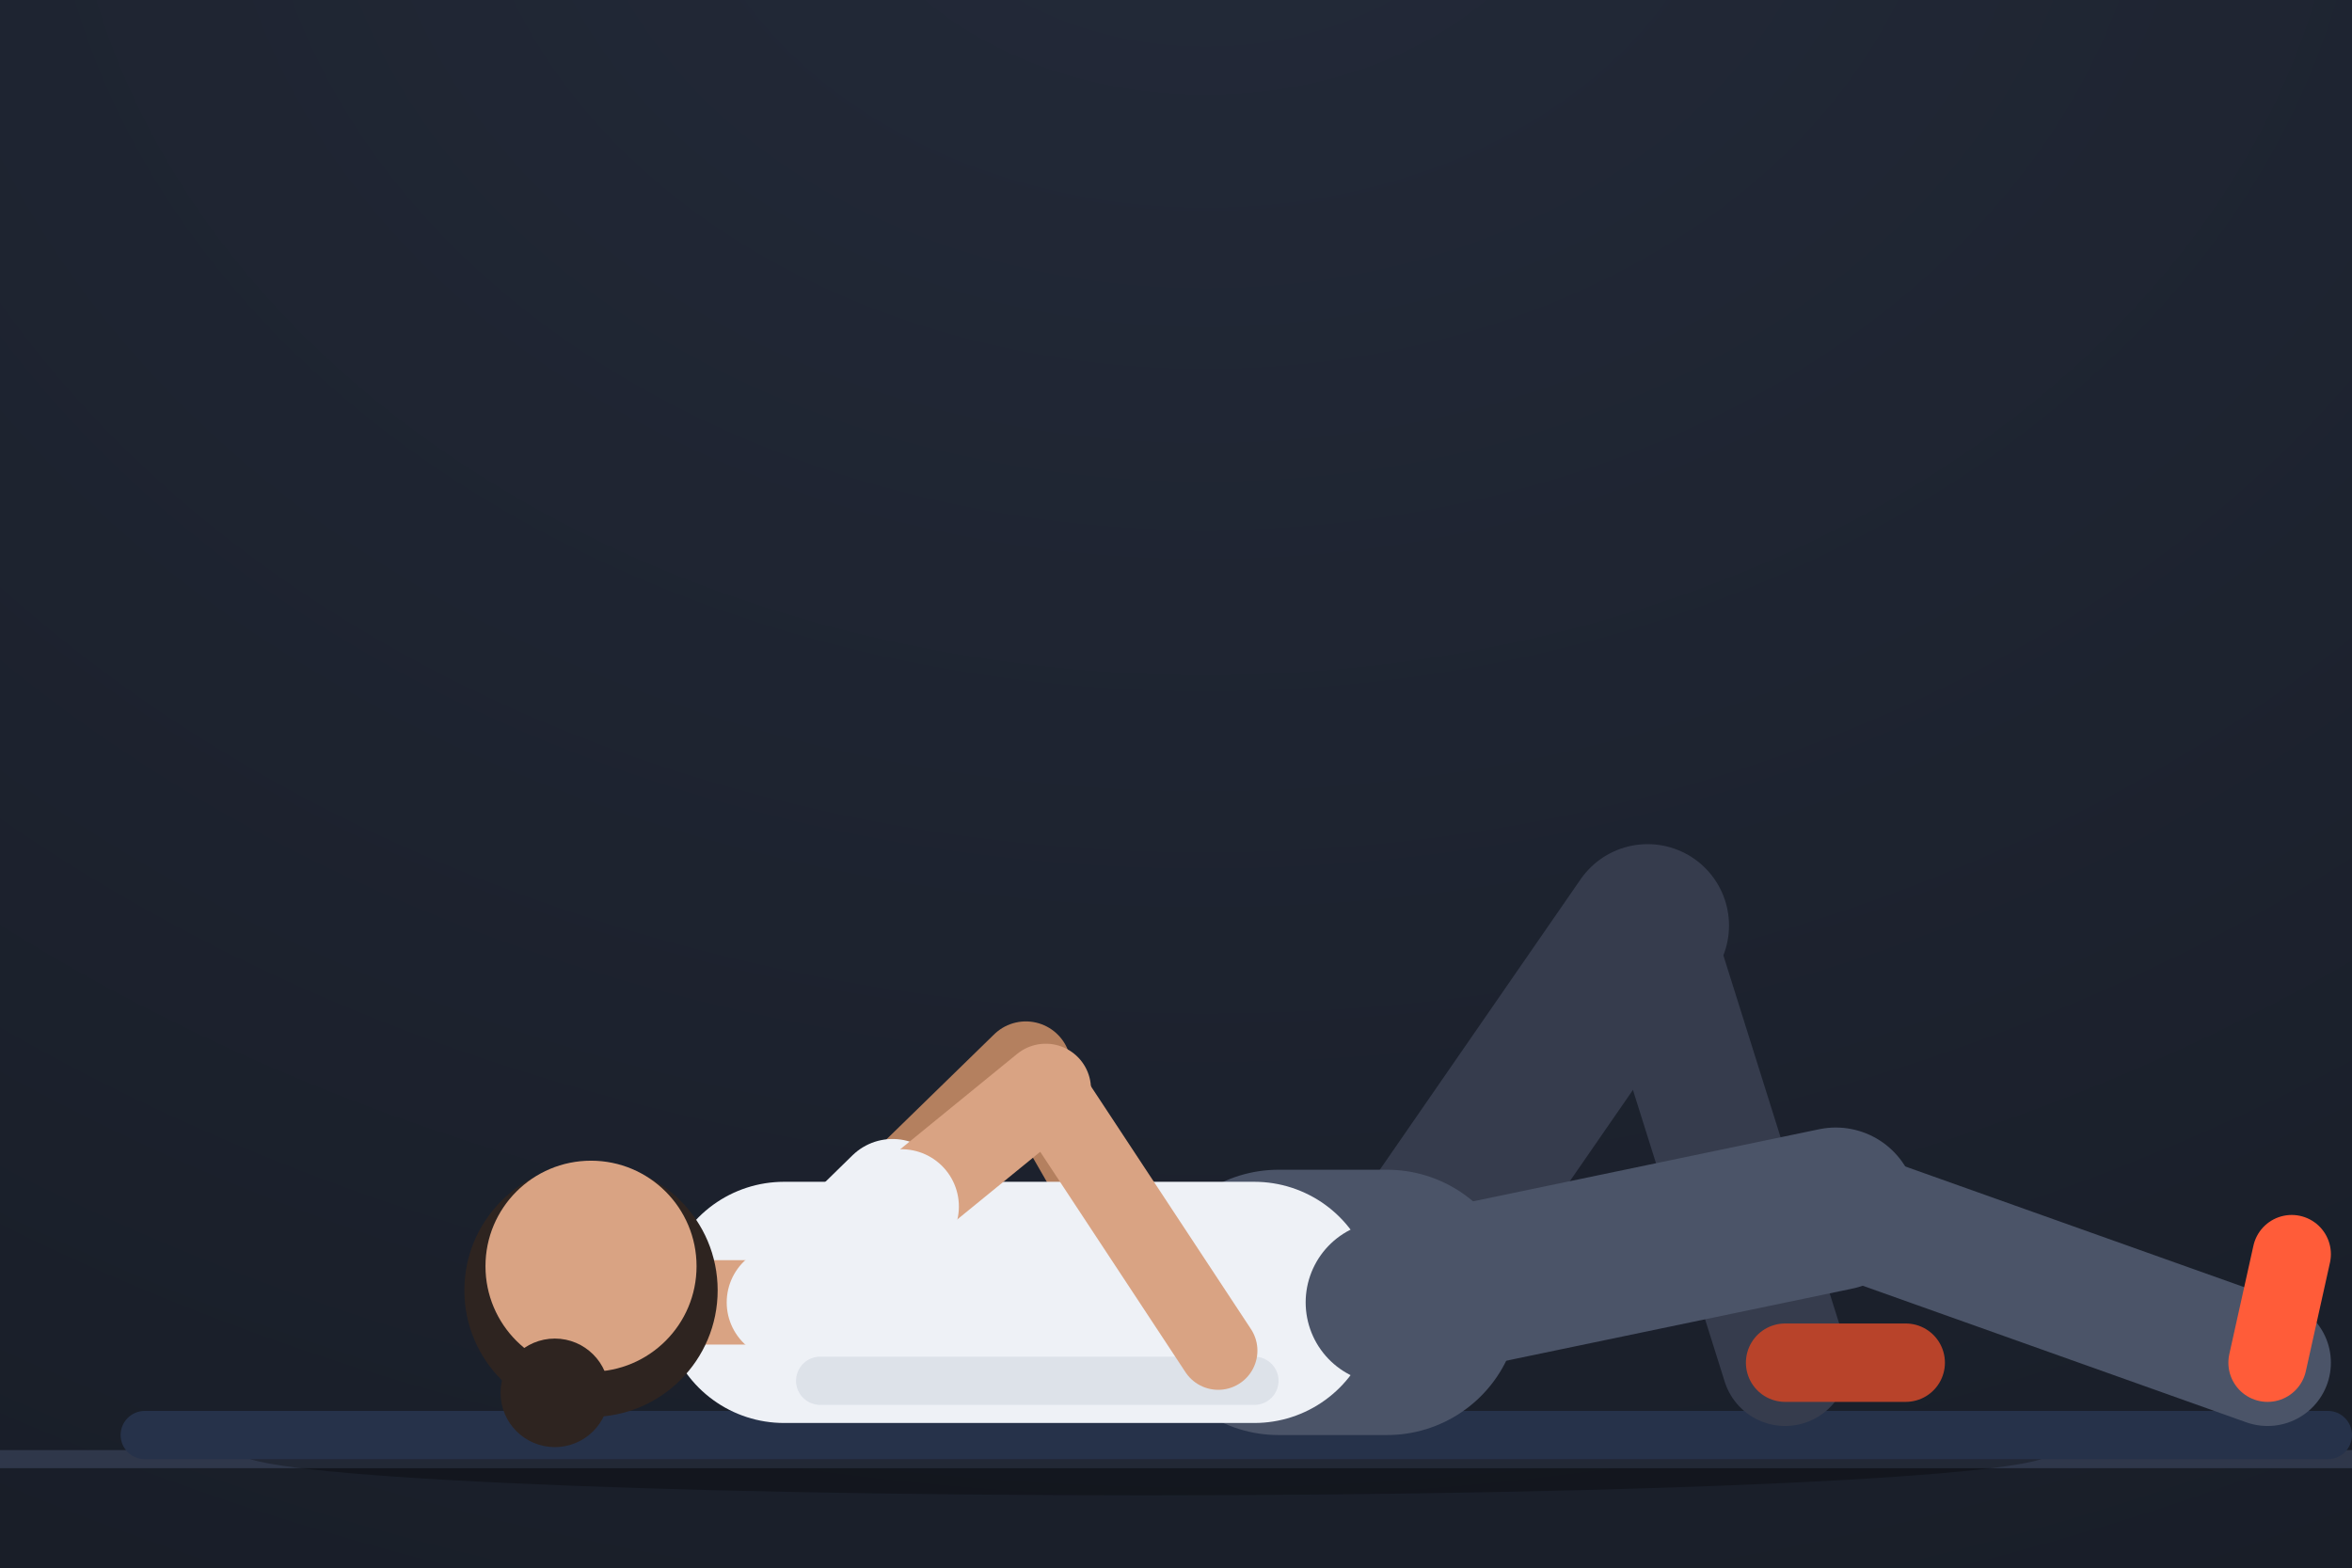
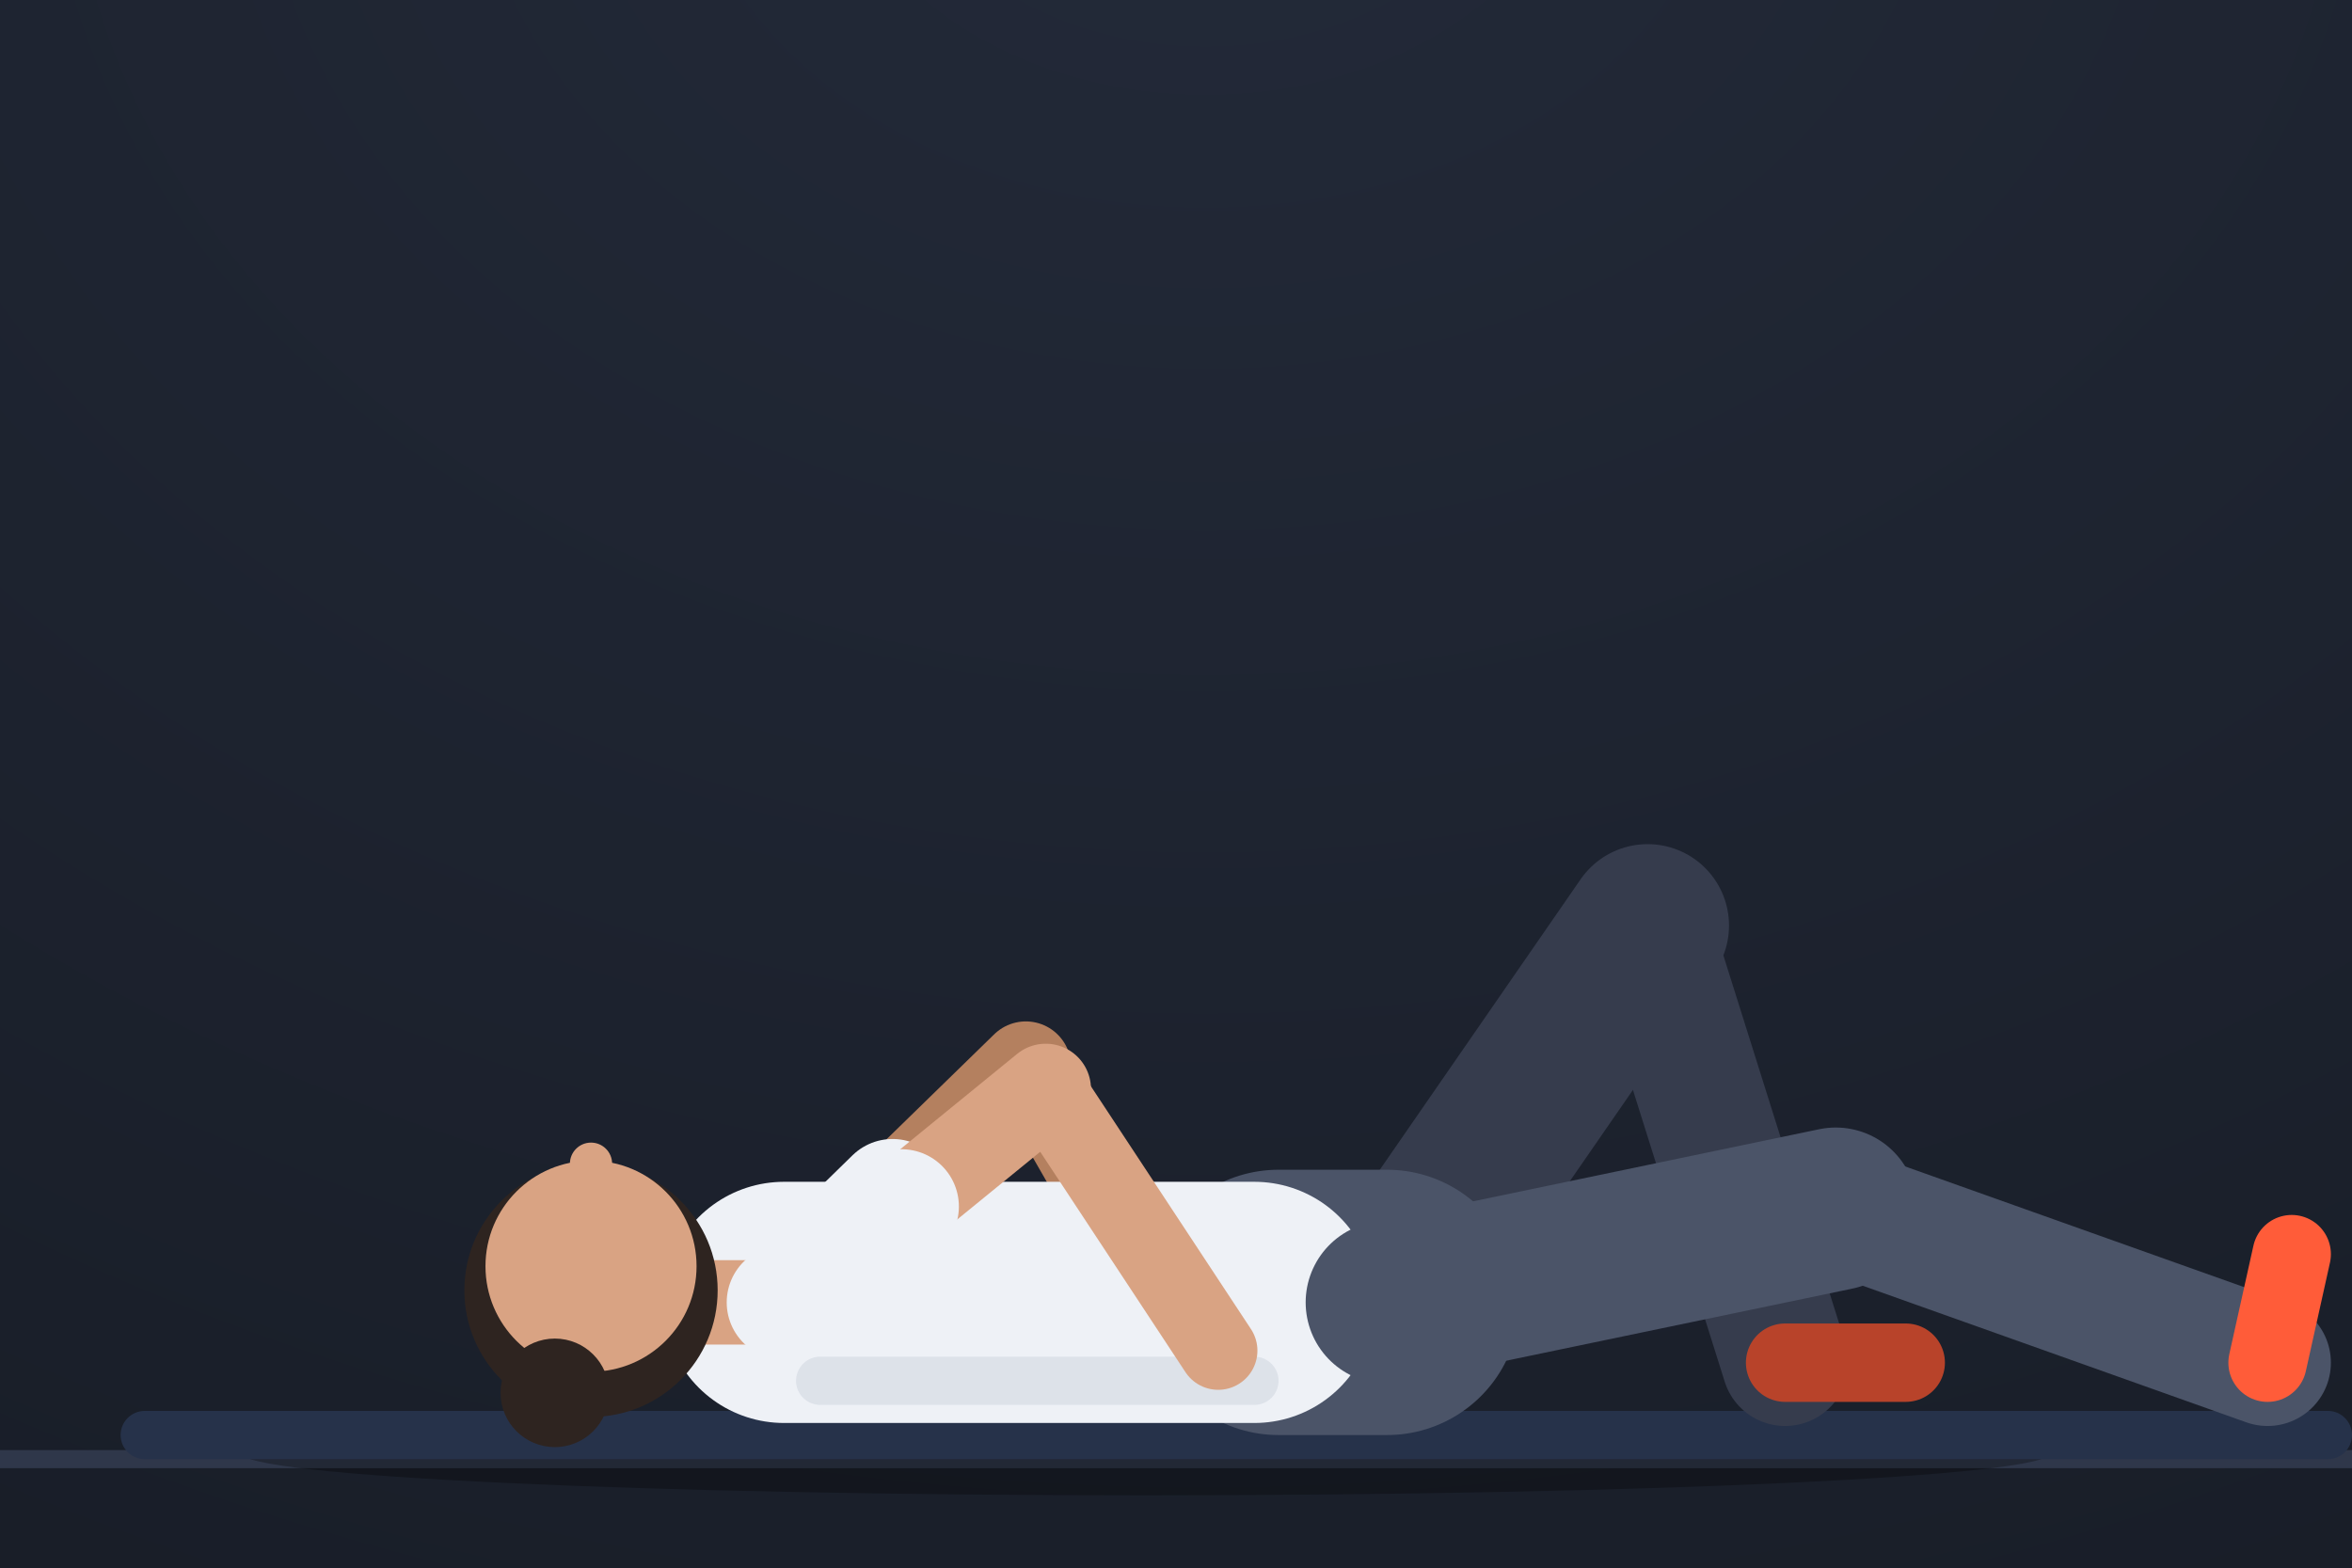
<svg xmlns="http://www.w3.org/2000/svg" viewBox="100 112 390 260" width="600" height="400" role="img" aria-label="McGill curl-up">
  <defs>
    <radialGradient id="bg" cx="50%" cy="30%" r="80%">
      <stop offset="0" stop-color="#232a39" />
      <stop offset="1" stop-color="#141820" />
    </radialGradient>
  </defs>
  <rect x="-100" y="-100" width="800" height="600" fill="url(#bg)" />
  <line x1="30" y1="354" x2="570" y2="354" stroke="#2f374a" stroke-width="3" stroke-linecap="round" />
  <ellipse cx="290.0" cy="353" rx="150" ry="7" fill="#000" opacity="0.28" />
  <rect x="120" y="346" width="370" height="8" rx="4" fill="#26324a" />
  <path d="M230.0 328.0 L270.1 288.9" stroke="#b4805f" stroke-width="15" stroke-linecap="round" stroke-linejoin="round" fill="none" />
  <path d="M230.0 328.0 L248.0 310.4" stroke="#eef1f6" stroke-width="19" stroke-linecap="round" stroke-linejoin="round" fill="none" />
  <path d="M270.1 288.9 L296.0 334.0" stroke="#b4805f" stroke-width="13" stroke-linecap="round" stroke-linejoin="round" fill="none" />
  <path d="M330.0 328.0 L373.2 265.5" stroke="#363c4d" stroke-width="27" stroke-linecap="round" stroke-linejoin="round" fill="none" />
  <path d="M373.2 265.5 L396.0 338.0" stroke="#363c4d" stroke-width="21" stroke-linecap="round" stroke-linejoin="round" fill="none" />
  <path d="M396.0 338.0 L416.0 338.0" stroke="#b8432a" stroke-width="13" stroke-linecap="round" stroke-linejoin="round" fill="none" />
  <path d="M330.0 328.0 L312.0 328.0" stroke="#4b5468" stroke-width="44" stroke-linecap="round" stroke-linejoin="round" fill="none" />
  <path d="M308.0 328.0 L230.0 328.0" stroke="#eef1f6" stroke-width="40" stroke-linecap="round" stroke-linejoin="round" fill="none" />
  <path d="M308.0 328.0 L236.0 328.0" stroke="#cfd5df" stroke-width="8" stroke-linecap="round" stroke-linejoin="round" fill="none" opacity="0.55" transform="translate(0.0 13.0)" />
  <path d="M230.0 328.0 L216.0 328.0" stroke="#d9a383" stroke-width="14" stroke-linecap="round" stroke-linejoin="round" fill="none" />
  <circle cx="198.0" cy="326.0" r="21" fill="#2e2420" />
  <circle cx="198.0" cy="322.0" r="17.5" fill="#d9a383" />
+   <circle cx="198.0" cy="305.0" r="3.5" fill="#d9a383" />
  <circle cx="192.0" cy="343.0" r="9" fill="#2e2420" />
  <path d="M330.0 328.0 L404.4 312.5" stroke="#4b5468" stroke-width="27" stroke-linecap="round" stroke-linejoin="round" fill="none" />
  <path d="M404.4 312.5 L476.0 338.0" stroke="#4b5468" stroke-width="21" stroke-linecap="round" stroke-linejoin="round" fill="none" />
  <path d="M476.0 338.0 L480.0 320.0" stroke="#ff5c39" stroke-width="13" stroke-linecap="round" stroke-linejoin="round" fill="none" />
  <path d="M230.0 328.0 L273.4 292.6" stroke="#d9a383" stroke-width="15" stroke-linecap="round" stroke-linejoin="round" fill="none" />
  <path d="M230.0 328.0 L249.5 312.1" stroke="#eef1f6" stroke-width="19" stroke-linecap="round" stroke-linejoin="round" fill="none" />
  <path d="M273.4 292.6 L302.0 336.0" stroke="#d9a383" stroke-width="13" stroke-linecap="round" stroke-linejoin="round" fill="none" />
</svg>
